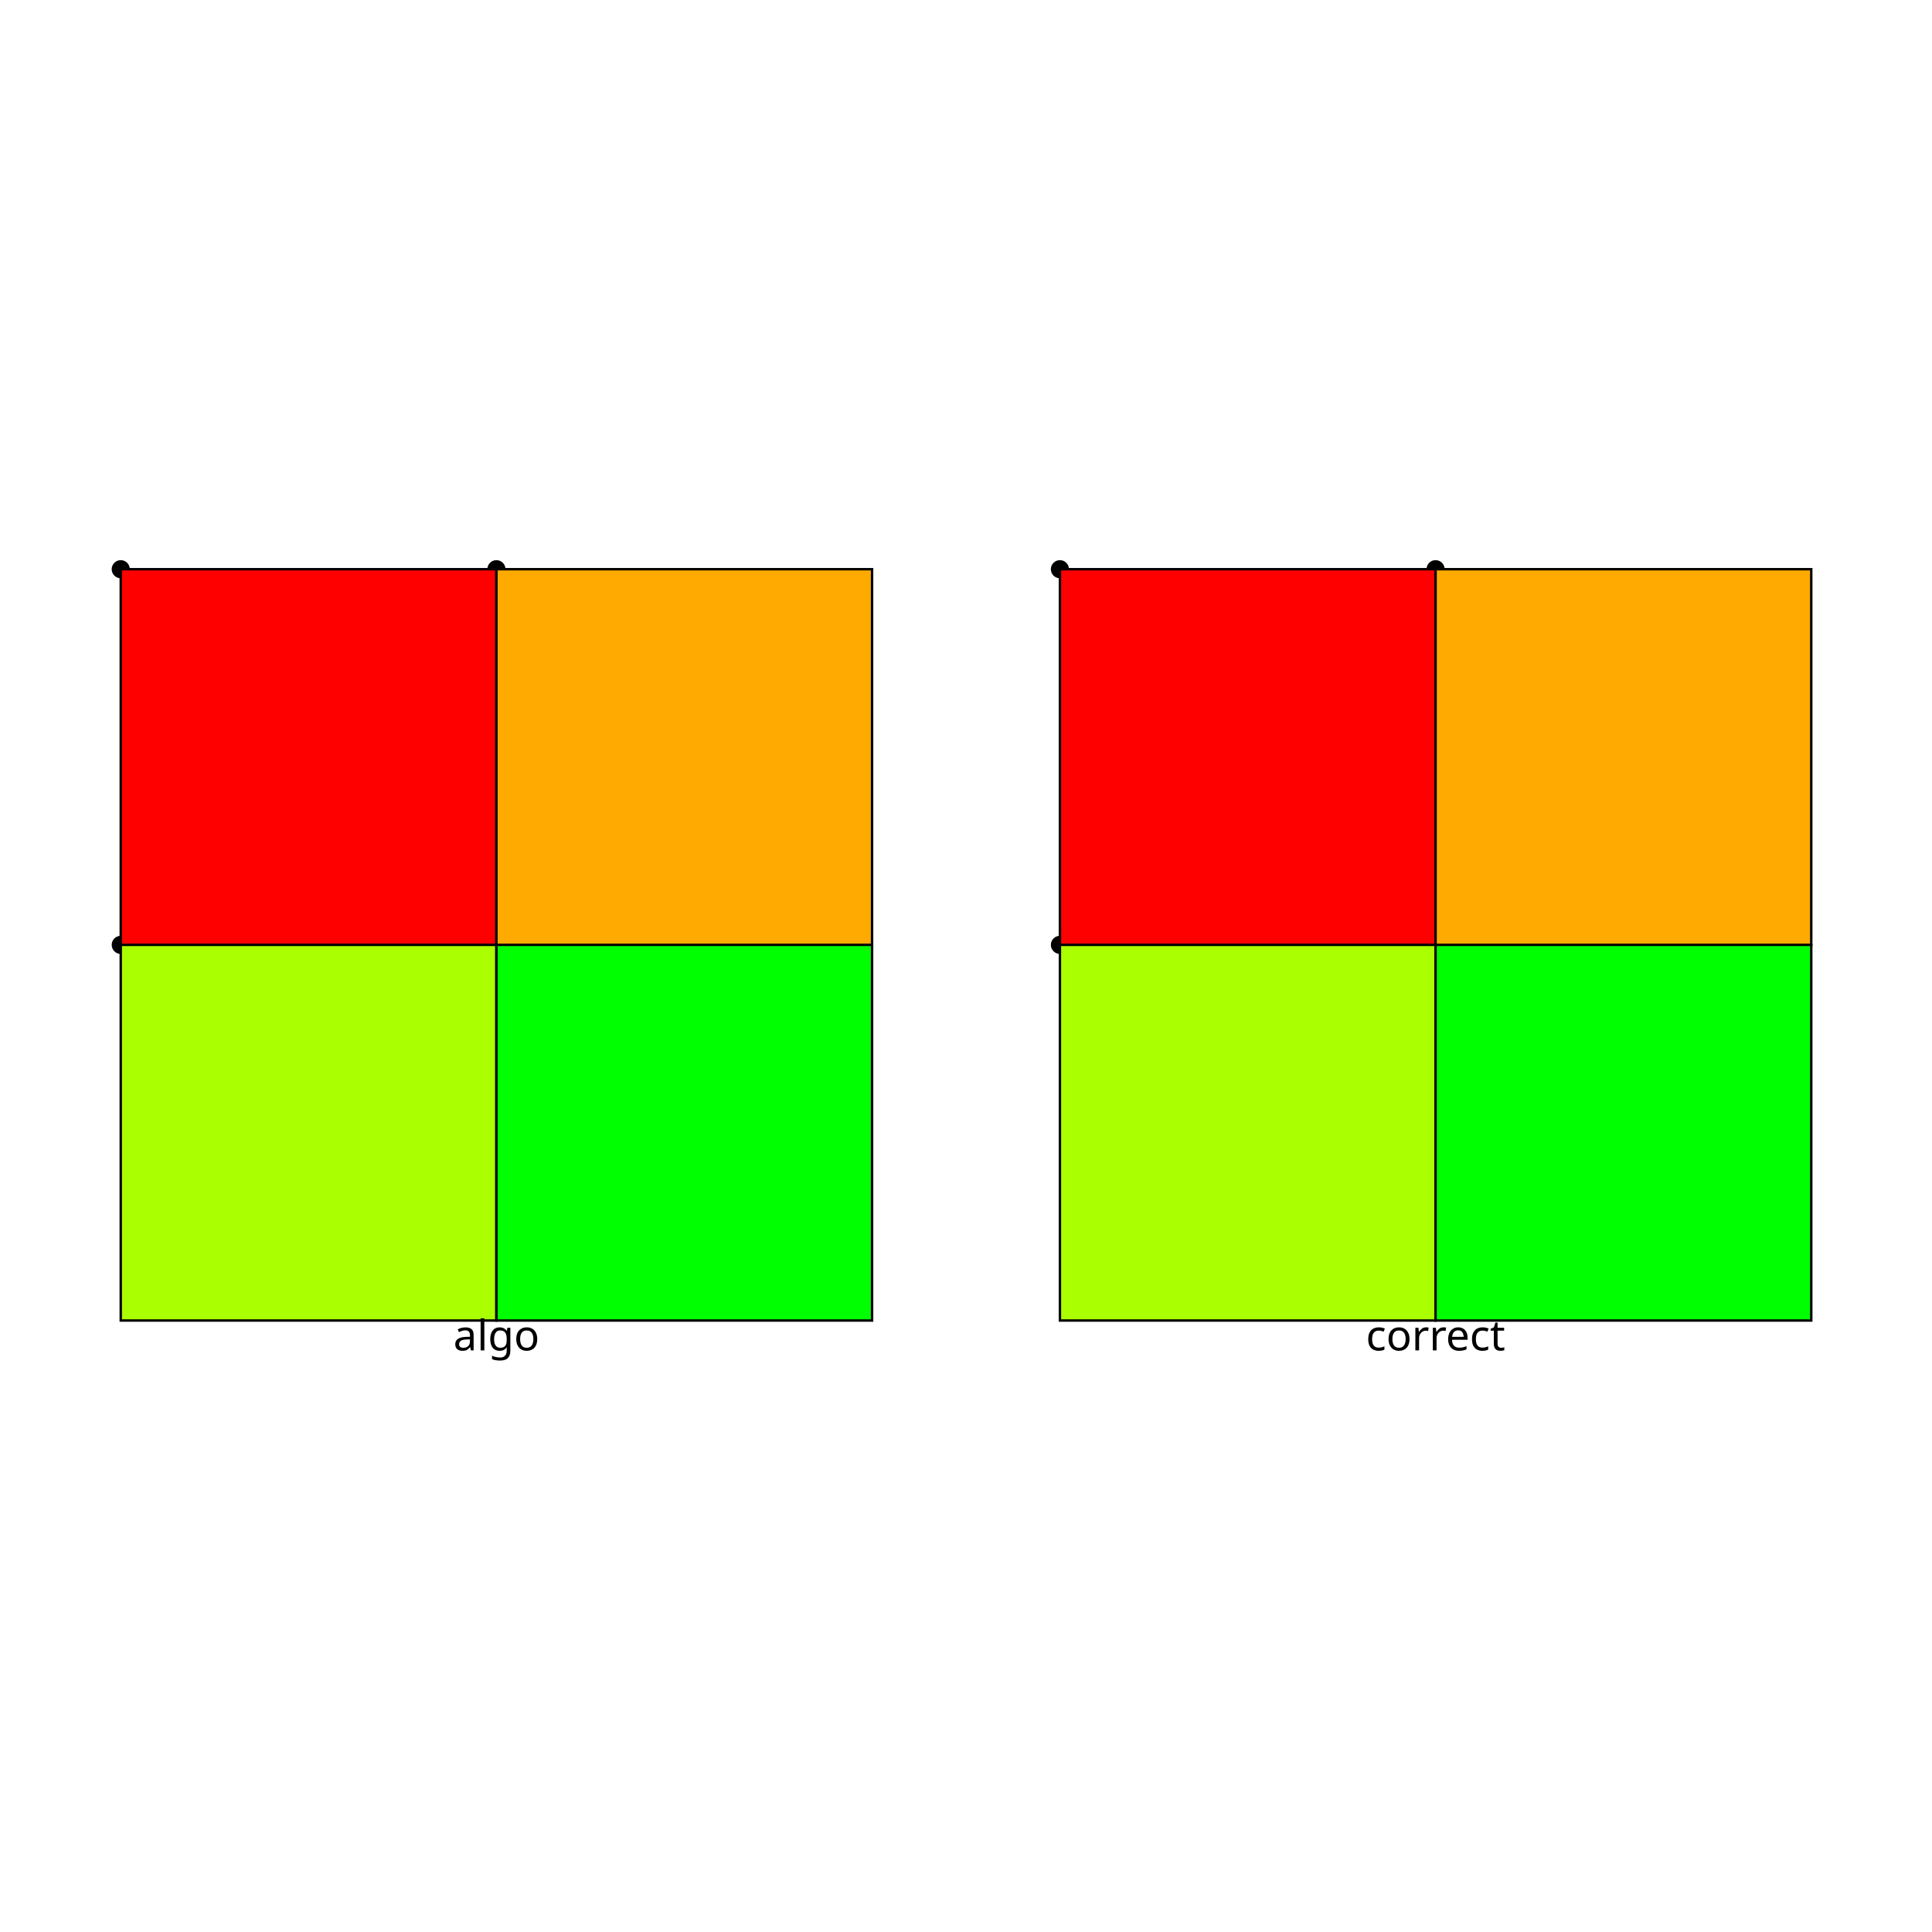
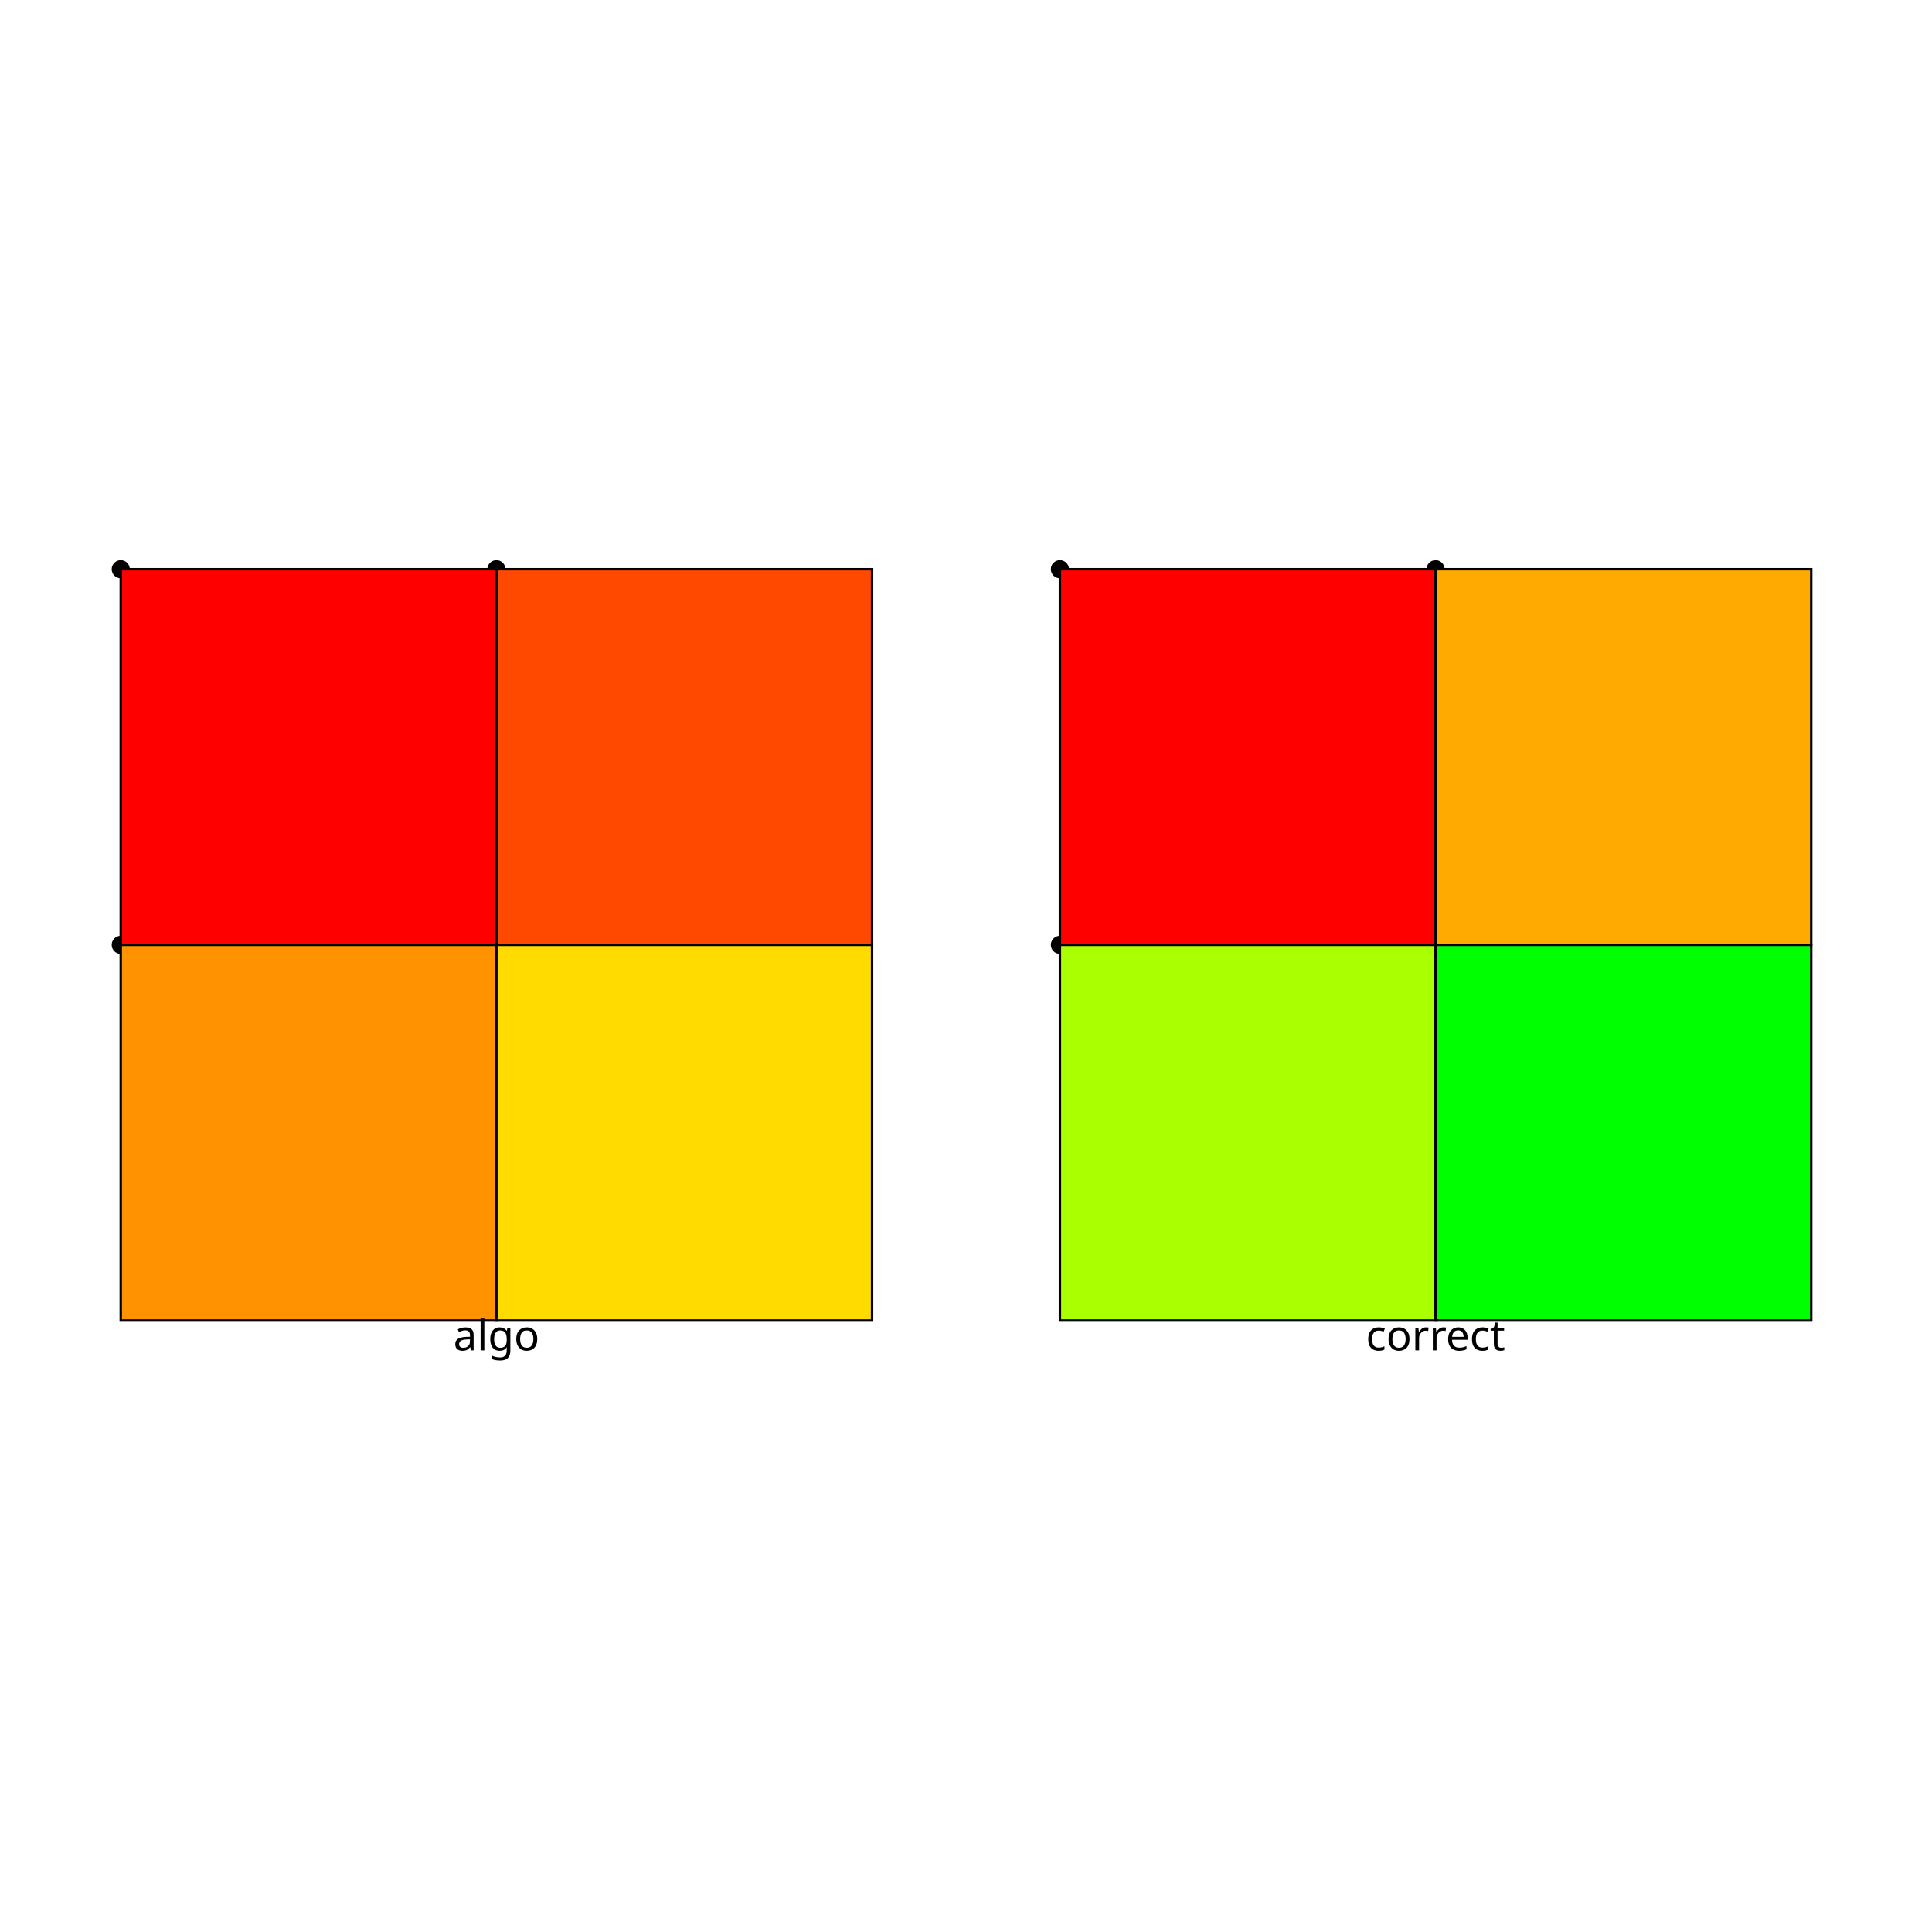
<svg xmlns="http://www.w3.org/2000/svg" width="640" height="640" viewBox="0 0 640 640">
  <rect width="100%" height="100%" fill="white" />
  <g>
    <circle data-type="point" data-label="" data-x="0" data-y="0" cx="40" cy="188.556" r="3" fill="black" />
  </g>
  <g>
    <circle data-type="point" data-label="" data-x="100" data-y="0" cx="164.444" cy="188.556" r="3" fill="black" />
  </g>
  <g>
    <circle data-type="point" data-label="" data-x="100" data-y="100" cx="164.444" cy="313" r="3" fill="black" />
  </g>
  <g>
    <circle data-type="point" data-label="" data-x="0" data-y="100" cx="40" cy="313" r="3" fill="black" />
  </g>
  <g>
    <circle data-type="point" data-label="corner" data-x="250" data-y="0" cx="351.111" cy="188.556" r="3" fill="black" />
  </g>
  <g>
    <circle data-type="point" data-label="corner" data-x="350" data-y="0" cx="475.556" cy="188.556" r="3" fill="black" />
  </g>
  <g>
    <circle data-type="point" data-label="corner" data-x="350" data-y="100" cx="475.556" cy="313" r="3" fill="black" />
  </g>
  <g>
    <circle data-type="point" data-label="corner" data-x="250" data-y="100" cx="351.111" cy="313" r="3" fill="black" />
  </g>
  <g>
    <rect data-type="rect" data-label="item1" data-x="50" data-y="50" x="40" y="188.556" width="124.444" height="124.444" fill="hsl(0deg, 100%, 50%)" stroke="black" stroke-width="0.804" />
  </g>
  <g>
-     <rect data-type="rect" data-label="item2" data-x="150" data-y="50" x="164.444" y="188.556" width="124.444" height="124.444" fill="hsl(40deg, 100%, 50%)" stroke="black" stroke-width="0.804" />
+     <rect data-type="rect" data-label="item2" data-x="150" data-y="50" x="164.444" y="188.556" width="124.444" height="124.444" fill="hsl(17.143deg, 100%, 50%)" stroke="black" stroke-width="0.804" />
  </g>
  <g>
-     <rect data-type="rect" data-label="item3" data-x="50" data-y="150" x="40" y="313" width="124.444" height="124.444" fill="hsl(80deg, 100%, 50%)" stroke="black" stroke-width="0.804" />
+     <rect data-type="rect" data-label="item3" data-x="50" data-y="150" x="40" y="313" width="124.444" height="124.444" fill="hsl(34.286deg, 100%, 50%)" stroke="black" stroke-width="0.804" />
  </g>
  <g>
-     <rect data-type="rect" data-label="item4" data-x="150" data-y="150" x="164.444" y="313" width="124.444" height="124.444" fill="hsl(120deg, 100%, 50%)" stroke="black" stroke-width="0.804" />
+     <rect data-type="rect" data-label="item4" data-x="150" data-y="150" x="164.444" y="313" width="124.444" height="124.444" fill="hsl(51.429deg, 100%, 50%)" stroke="black" stroke-width="0.804" />
  </g>
  <g>
    <rect data-type="rect" data-label="item1" data-x="300" data-y="50" x="351.111" y="188.556" width="124.444" height="124.444" fill="hsl(0deg, 100%, 50%)" stroke="black" stroke-width="0.804" />
  </g>
  <g>
    <rect data-type="rect" data-label="item2" data-x="400" data-y="50" x="475.556" y="188.556" width="124.444" height="124.444" fill="hsl(40deg, 100%, 50%)" stroke="black" stroke-width="0.804" />
  </g>
  <g>
    <rect data-type="rect" data-label="item3" data-x="300" data-y="150" x="351.111" y="313" width="124.444" height="124.444" fill="hsl(80deg, 100%, 50%)" stroke="black" stroke-width="0.804" />
  </g>
  <g>
    <rect data-type="rect" data-label="item4" data-x="400" data-y="150" x="475.556" y="313" width="124.444" height="124.444" fill="hsl(120deg, 100%, 50%)" stroke="black" stroke-width="0.804" />
  </g>
  <text data-type="text" data-label="algo" data-x="100" data-y="211.25" x="164.444" y="451.444" fill="black" font-size="14" font-family="sans-serif" text-anchor="middle" dominant-baseline="text-after-edge">algo</text>
  <text data-type="text" data-label="correct" data-x="350" data-y="211.25" x="475.556" y="451.444" fill="black" font-size="14" font-family="sans-serif" text-anchor="middle" dominant-baseline="text-after-edge">correct</text>
  <g id="crosshair" style="display: none">
    <line id="crosshair-h" y1="0" y2="640" stroke="#666" stroke-width="0.5" />
    <line id="crosshair-v" x1="0" x2="640" stroke="#666" stroke-width="0.5" />
    <text id="coordinates" font-family="monospace" font-size="12" fill="#666" />
  </g>
</svg>
